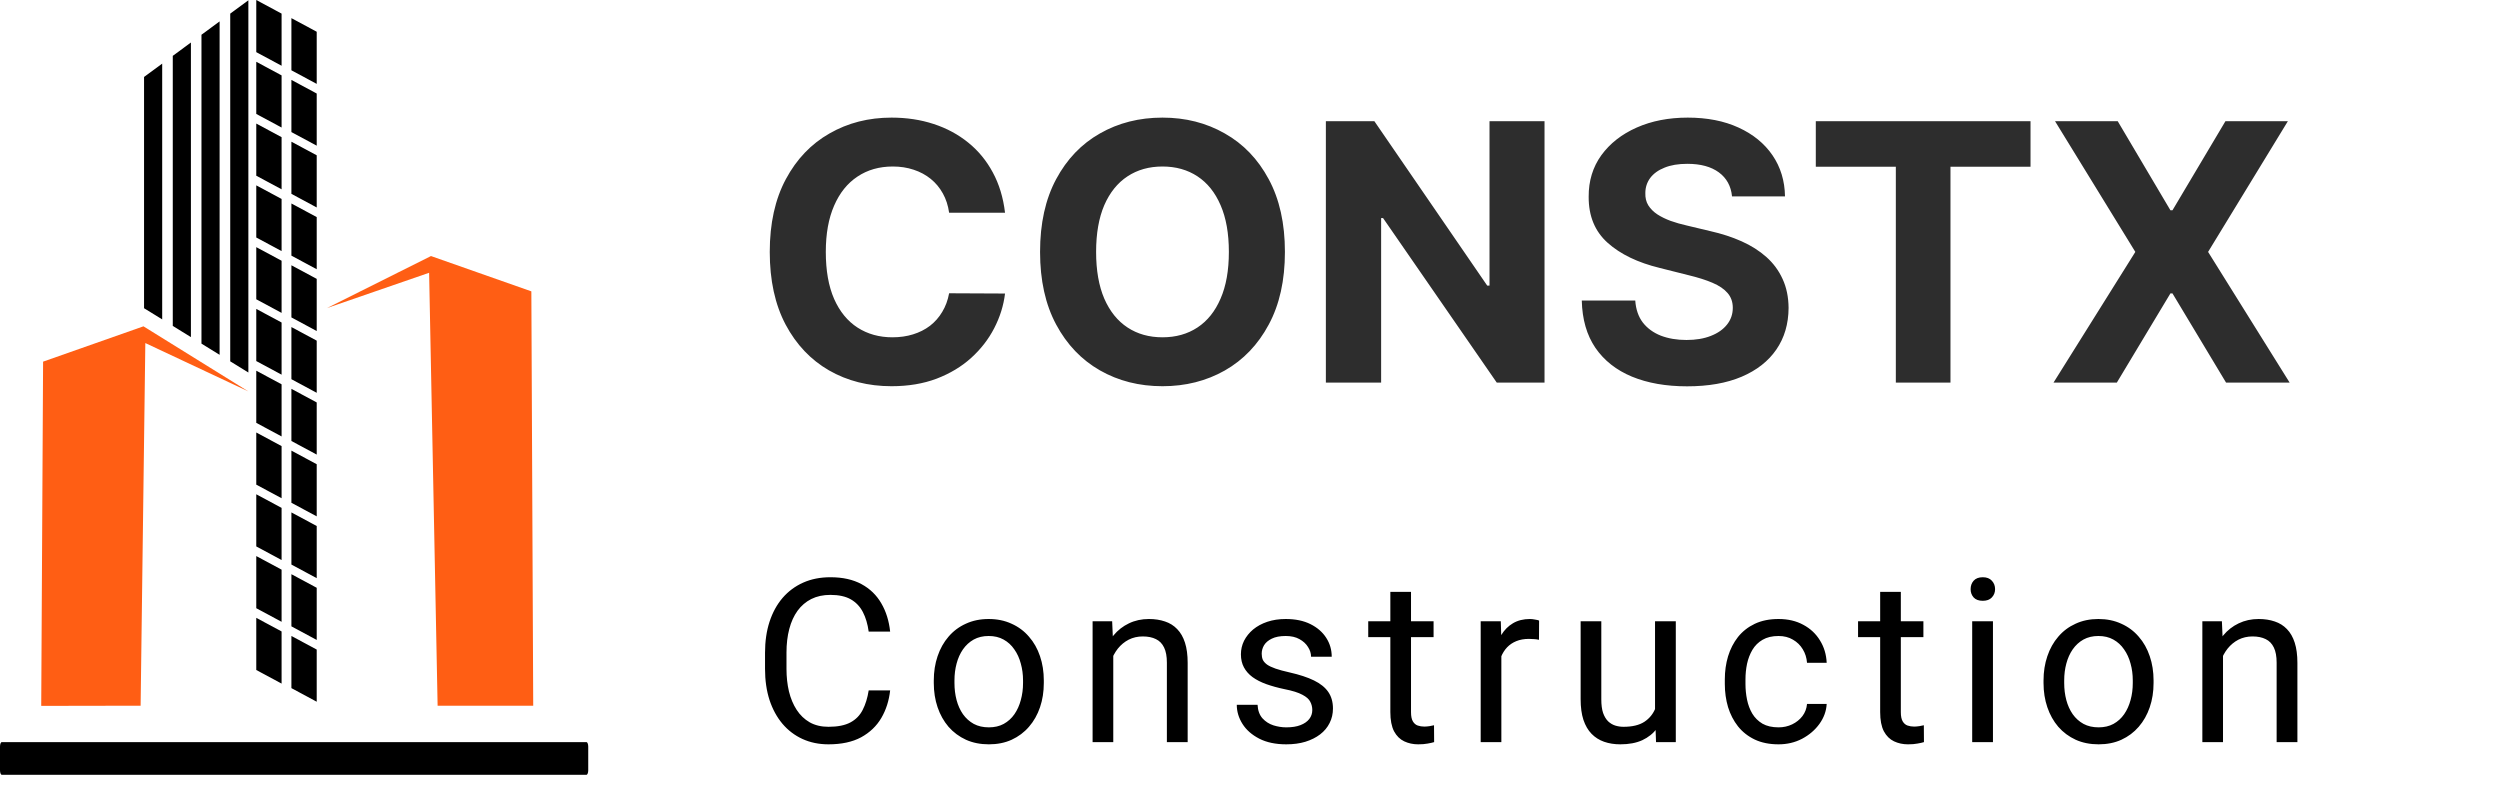
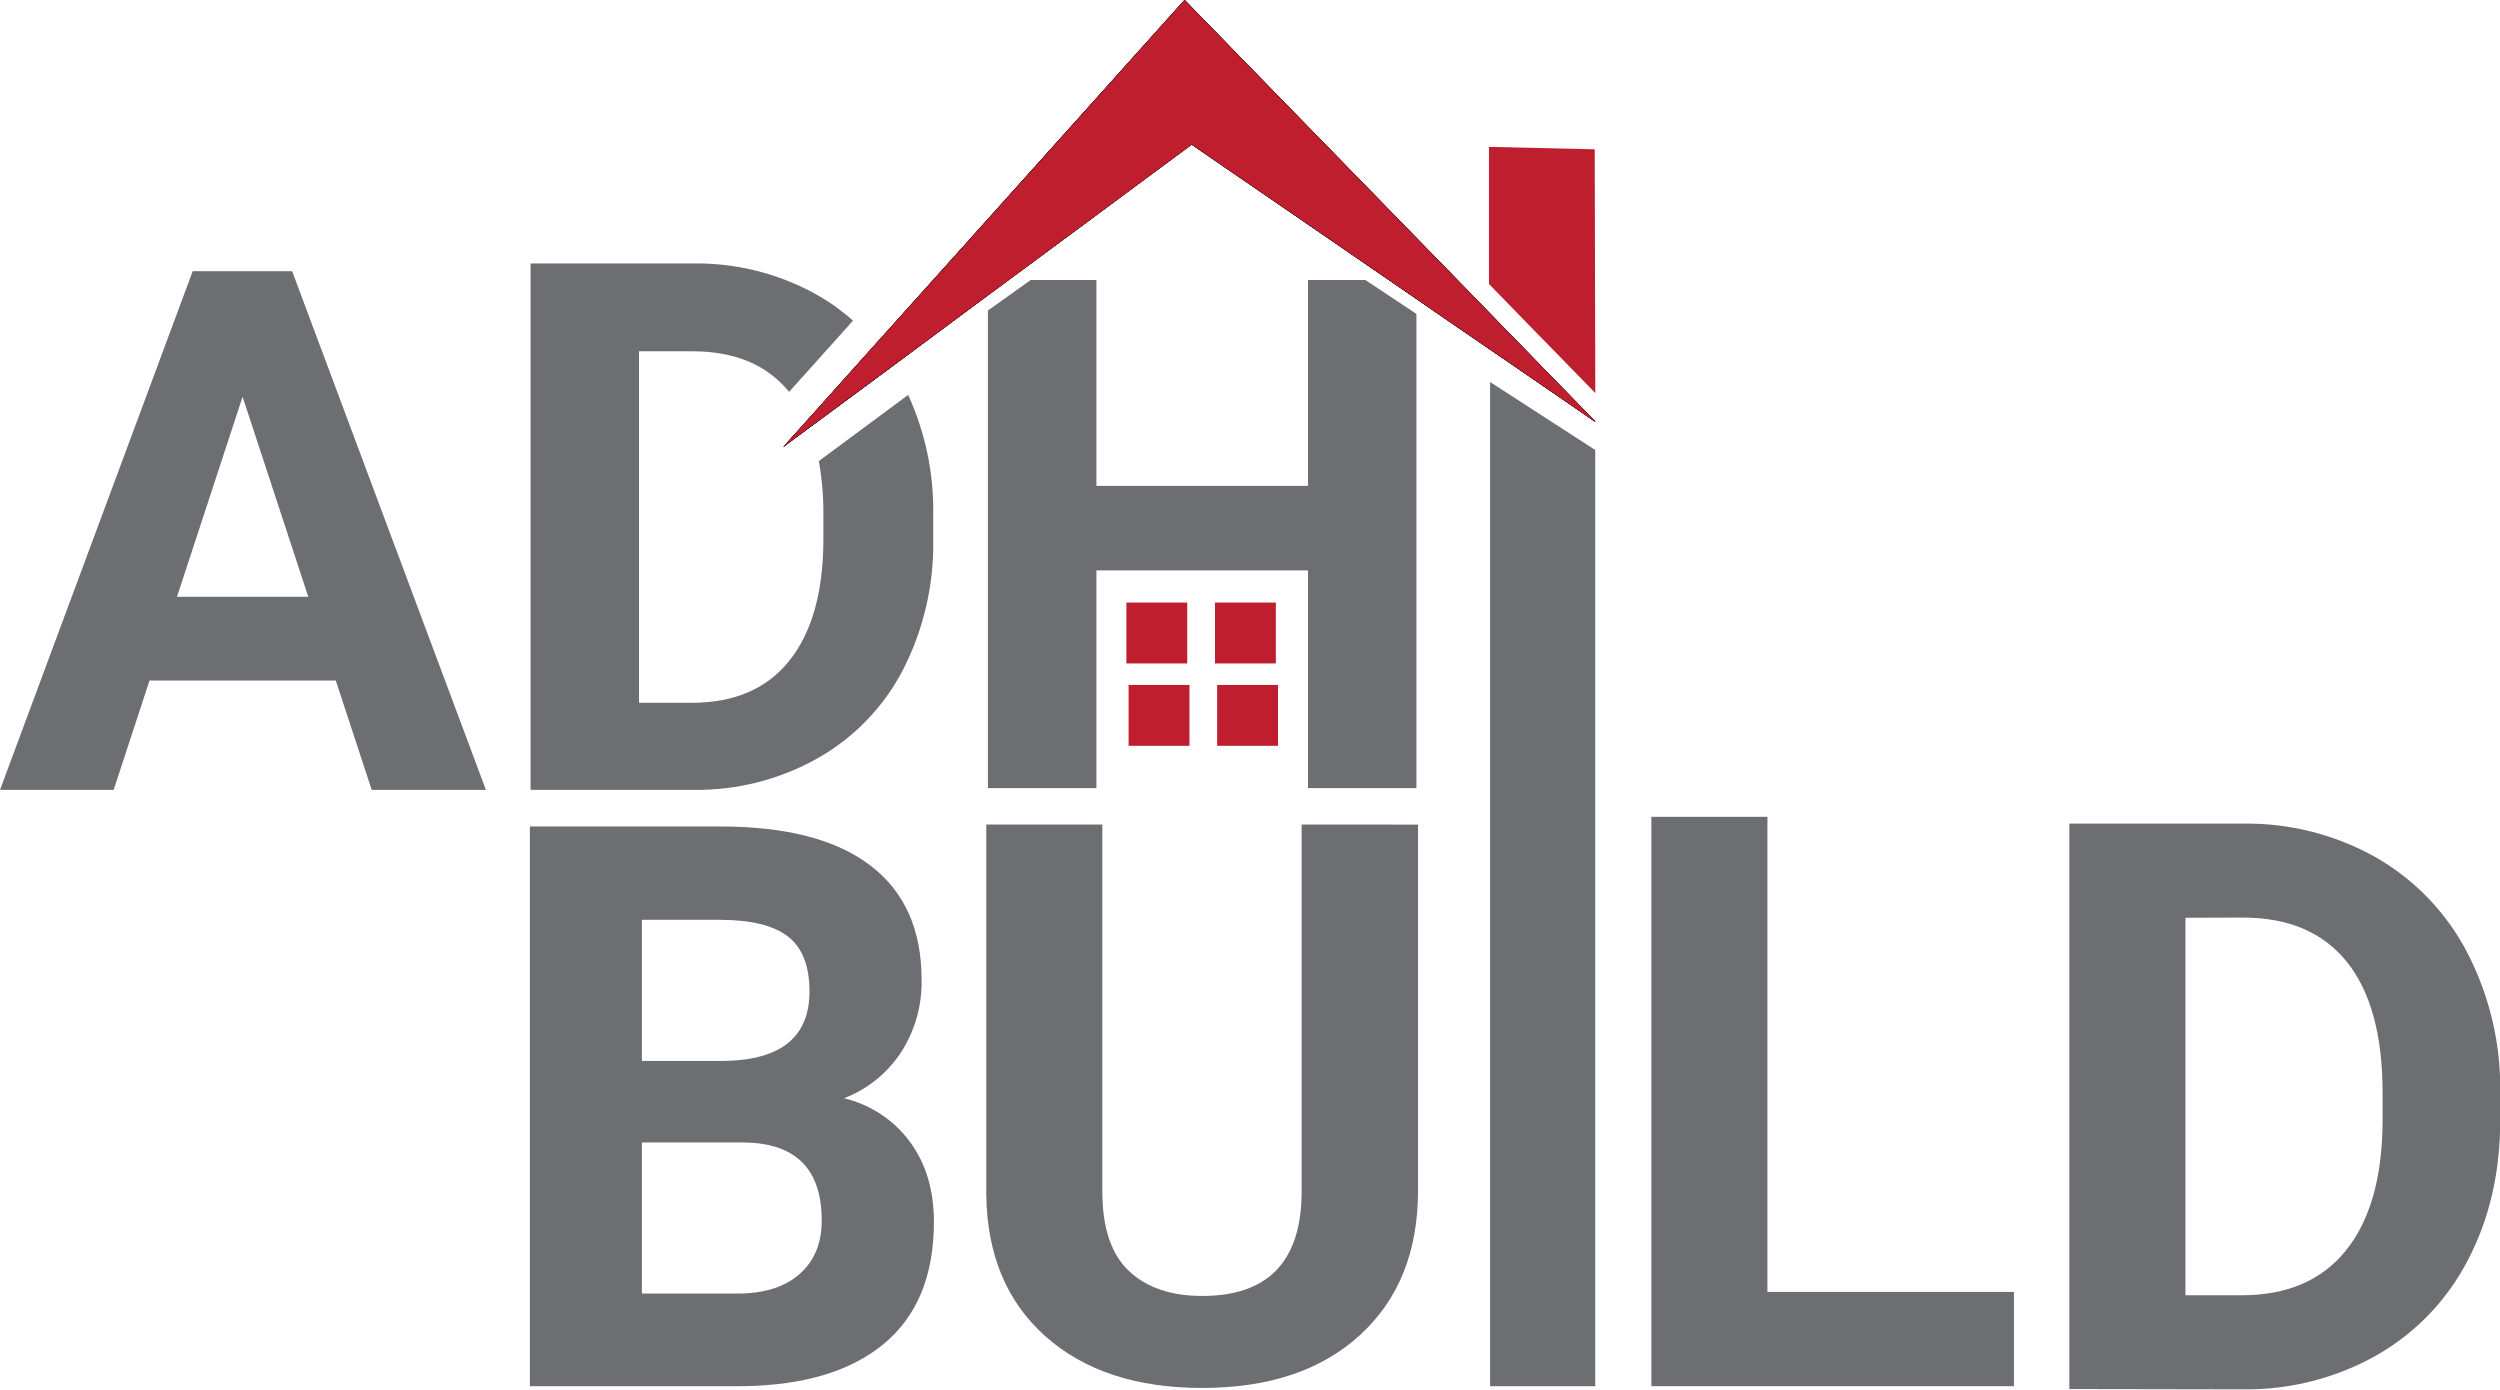
- <svg xmlns="http://www.w3.org/2000/svg" width="153" height="49" viewBox="0 0 153 49" fill="none">
-   <path d="M8.816 4.71V18.863L9.926 19.547V3.894L8.816 4.71Z" fill="black" />
-   <path d="M10.574 3.418V19.947L11.684 20.631V2.602L10.574 3.418Z" fill="black" />
-   <path d="M12.33 2.126V21.03L13.44 21.715V1.31L12.33 2.126Z" fill="black" />
-   <path d="M14.09 0.834V22.114L15.2 22.798V0.018L14.09 0.834Z" fill="black" />
-   <path d="M20.006 18.855L26.376 15.67L32.519 17.831L32.633 43.189H26.782L26.262 16.694L20.006 18.855Z" fill="#FF5E14" />
-   <path d="M15.199 23.955L8.78 19.971L2.637 22.133L2.523 43.2L8.606 43.189L8.894 20.995L15.199 23.955Z" fill="#FF5E14" />
-   <path d="M17.233 4.024L15.684 3.191V0L17.233 0.833V4.024Z" fill="black" />
-   <path d="M19.383 5.134L17.834 4.302V1.11L19.383 1.943V5.134Z" fill="black" />
-   <path d="M17.233 7.805L15.684 6.973V3.781L17.233 4.614V7.805Z" fill="black" />
-   <path d="M19.383 8.915L17.834 8.083V4.891L19.383 5.724V8.915Z" fill="black" />
-   <path d="M17.233 11.586L15.684 10.754V7.562L17.233 8.395V11.586Z" fill="black" />
-   <path d="M19.383 12.697L17.834 11.864V8.673L19.383 9.505V12.697Z" fill="black" />
-   <path d="M17.233 15.367L15.684 14.535V11.344L17.233 12.176V15.367Z" fill="black" />
-   <path d="M19.383 16.478L17.834 15.645V12.454L19.383 13.286V16.478Z" fill="black" />
-   <path d="M17.233 19.149L15.684 18.316V15.125L17.233 15.957V19.149Z" fill="black" />
-   <path d="M19.383 20.259L17.834 19.426V16.235L19.383 17.067V20.259Z" fill="black" />
-   <path d="M17.233 22.93L15.684 22.097V18.906L17.233 19.738V22.93Z" fill="black" />
-   <path d="M19.383 24.04L17.834 23.207V20.016L19.383 20.848V24.04Z" fill="black" />
-   <path d="M17.233 26.711L15.684 25.878V22.687L17.233 23.52V26.711Z" fill="black" />
-   <path d="M19.383 27.821L17.834 26.989V23.797L19.383 24.63V27.821Z" fill="black" />
-   <path d="M17.233 30.492L15.684 29.66V26.468L17.233 27.301V30.492Z" fill="black" />
-   <path d="M19.383 31.602L17.834 30.77V27.578L19.383 28.411V31.602Z" fill="black" />
-   <path d="M17.233 34.274L15.684 33.441V30.25L17.233 31.082V34.274Z" fill="black" />
-   <path d="M19.383 35.384L17.834 34.551V31.36L19.383 32.192V35.384Z" fill="black" />
-   <path d="M17.233 38.055L15.684 37.222V34.031L17.233 34.863V38.055Z" fill="black" />
-   <path d="M19.383 39.165L17.834 38.332V35.141L19.383 35.973V39.165Z" fill="black" />
-   <path d="M17.233 41.836L15.684 41.004V37.812L17.233 38.645V41.836Z" fill="black" />
-   <path d="M19.383 42.946L17.834 42.113V38.922L19.383 39.754V42.946Z" fill="black" />
-   <path d="M35.891 47.417H0.109C0.049 47.417 0 47.294 0 47.142V45.692C0 45.54 0.049 45.417 0.109 45.417H35.891C35.951 45.417 36 45.54 36 45.692V47.142C36 47.294 35.951 47.417 35.891 47.417Z" fill="black" />
-   <path d="M61.508 13.018H58.086C58.023 12.576 57.896 12.182 57.703 11.839C57.51 11.49 57.263 11.193 56.961 10.948C56.659 10.703 56.31 10.516 55.914 10.386C55.523 10.255 55.099 10.19 54.641 10.19C53.812 10.19 53.091 10.396 52.477 10.807C51.862 11.214 51.385 11.807 51.047 12.589C50.708 13.365 50.539 14.307 50.539 15.417C50.539 16.557 50.708 17.516 51.047 18.292C51.391 19.068 51.87 19.654 52.484 20.05C53.099 20.445 53.81 20.643 54.617 20.643C55.07 20.643 55.49 20.583 55.875 20.464C56.266 20.344 56.612 20.169 56.914 19.94C57.216 19.706 57.466 19.422 57.664 19.089C57.867 18.755 58.008 18.375 58.086 17.948L61.508 17.964C61.419 18.698 61.198 19.406 60.844 20.089C60.495 20.766 60.023 21.372 59.43 21.909C58.841 22.44 58.138 22.862 57.32 23.175C56.508 23.482 55.589 23.636 54.562 23.636C53.135 23.636 51.859 23.313 50.734 22.667C49.615 22.021 48.729 21.086 48.078 19.862C47.432 18.638 47.109 17.156 47.109 15.417C47.109 13.672 47.438 12.188 48.094 10.964C48.75 9.74 49.641 8.807 50.766 8.167C51.891 7.521 53.156 7.198 54.562 7.198C55.49 7.198 56.349 7.328 57.141 7.589C57.938 7.849 58.643 8.229 59.258 8.729C59.872 9.224 60.372 9.831 60.758 10.55C61.148 11.268 61.398 12.091 61.508 13.018ZM78.637 15.417C78.637 17.162 78.306 18.646 77.644 19.87C76.988 21.094 76.092 22.029 74.957 22.675C73.827 23.315 72.556 23.636 71.144 23.636C69.723 23.636 68.447 23.313 67.316 22.667C66.186 22.021 65.293 21.086 64.637 19.862C63.98 18.638 63.652 17.156 63.652 15.417C63.652 13.672 63.98 12.188 64.637 10.964C65.293 9.74 66.186 8.807 67.316 8.167C68.447 7.521 69.723 7.198 71.144 7.198C72.556 7.198 73.827 7.521 74.957 8.167C76.092 8.807 76.988 9.74 77.644 10.964C78.306 12.188 78.637 13.672 78.637 15.417ZM75.207 15.417C75.207 14.287 75.038 13.333 74.699 12.557C74.366 11.781 73.894 11.193 73.285 10.792C72.676 10.391 71.962 10.19 71.144 10.19C70.327 10.19 69.613 10.391 69.004 10.792C68.394 11.193 67.921 11.781 67.582 12.557C67.249 13.333 67.082 14.287 67.082 15.417C67.082 16.547 67.249 17.5 67.582 18.276C67.921 19.052 68.394 19.641 69.004 20.042C69.613 20.443 70.327 20.643 71.144 20.643C71.962 20.643 72.676 20.443 73.285 20.042C73.894 19.641 74.366 19.052 74.699 18.276C75.038 17.5 75.207 16.547 75.207 15.417ZM94.525 7.417V23.417H91.603L84.643 13.346H84.525V23.417H81.143V7.417H84.111L91.018 17.479H91.158V7.417H94.525ZM106 12.018C105.938 11.388 105.669 10.899 105.195 10.55C104.721 10.201 104.078 10.026 103.266 10.026C102.714 10.026 102.247 10.104 101.867 10.261C101.487 10.412 101.195 10.623 100.992 10.893C100.794 11.164 100.695 11.471 100.695 11.815C100.685 12.102 100.745 12.352 100.875 12.565C101.01 12.779 101.195 12.964 101.43 13.12C101.664 13.271 101.935 13.404 102.242 13.518C102.549 13.628 102.878 13.721 103.227 13.8L104.664 14.143C105.362 14.3 106.003 14.508 106.586 14.768C107.169 15.029 107.674 15.349 108.102 15.729C108.529 16.11 108.859 16.557 109.094 17.073C109.333 17.589 109.456 18.18 109.461 18.846C109.456 19.826 109.206 20.675 108.711 21.393C108.221 22.107 107.513 22.662 106.586 23.057C105.664 23.448 104.552 23.643 103.25 23.643C101.958 23.643 100.833 23.445 99.875 23.05C98.922 22.654 98.177 22.068 97.641 21.292C97.109 20.511 96.831 19.544 96.805 18.393H100.078C100.115 18.93 100.268 19.378 100.539 19.737C100.815 20.091 101.182 20.36 101.641 20.542C102.104 20.719 102.628 20.807 103.211 20.807C103.784 20.807 104.281 20.724 104.703 20.557C105.13 20.391 105.461 20.159 105.695 19.862C105.93 19.565 106.047 19.224 106.047 18.839C106.047 18.479 105.94 18.177 105.727 17.932C105.518 17.688 105.211 17.479 104.805 17.307C104.404 17.136 103.911 16.979 103.328 16.839L101.586 16.401C100.237 16.073 99.172 15.56 98.391 14.862C97.609 14.164 97.221 13.224 97.227 12.042C97.221 11.073 97.479 10.227 98 9.503C98.526 8.779 99.247 8.214 100.164 7.807C101.081 7.401 102.122 7.198 103.289 7.198C104.477 7.198 105.513 7.401 106.398 7.807C107.289 8.214 107.982 8.779 108.477 9.503C108.971 10.227 109.227 11.065 109.242 12.018H106ZM111.127 10.206V7.417H124.268V10.206H119.369V23.417H116.025V10.206H111.127ZM129.604 7.417L132.83 12.87H132.955L136.197 7.417H140.018L135.135 15.417L140.127 23.417H136.236L132.955 17.956H132.83L129.549 23.417H125.674L130.682 15.417L125.768 7.417H129.604Z" fill="#2D2D2D" />
-   <path d="M53.164 42.252H54.477C54.408 42.881 54.228 43.443 53.937 43.94C53.645 44.437 53.232 44.831 52.699 45.123C52.166 45.41 51.501 45.553 50.703 45.553C50.12 45.553 49.589 45.444 49.11 45.225C48.636 45.007 48.228 44.697 47.887 44.296C47.545 43.89 47.281 43.405 47.094 42.84C46.911 42.27 46.82 41.636 46.82 40.939V39.948C46.82 39.251 46.911 38.62 47.094 38.054C47.281 37.485 47.547 36.997 47.894 36.592C48.245 36.186 48.666 35.874 49.158 35.655C49.65 35.436 50.204 35.327 50.819 35.327C51.571 35.327 52.207 35.468 52.727 35.751C53.246 36.033 53.649 36.425 53.937 36.926C54.228 37.423 54.408 38 54.477 38.656H53.164C53.1 38.191 52.982 37.792 52.809 37.46C52.635 37.123 52.389 36.863 52.07 36.68C51.751 36.498 51.334 36.407 50.819 36.407C50.377 36.407 49.988 36.491 49.65 36.66C49.318 36.828 49.037 37.068 48.81 37.378C48.586 37.688 48.418 38.059 48.304 38.492C48.19 38.925 48.133 39.406 48.133 39.934V40.939C48.133 41.427 48.183 41.885 48.283 42.313C48.388 42.742 48.545 43.118 48.755 43.441C48.965 43.765 49.231 44.02 49.555 44.207C49.878 44.389 50.261 44.48 50.703 44.48C51.264 44.48 51.71 44.391 52.043 44.214C52.376 44.036 52.626 43.781 52.795 43.448C52.968 43.115 53.091 42.717 53.164 42.252ZM57.148 41.8V41.643C57.148 41.11 57.225 40.616 57.38 40.16C57.535 39.7 57.759 39.301 58.05 38.964C58.342 38.622 58.695 38.358 59.11 38.171C59.525 37.979 59.989 37.883 60.505 37.883C61.024 37.883 61.491 37.979 61.906 38.171C62.325 38.358 62.681 38.622 62.972 38.964C63.269 39.301 63.494 39.7 63.649 40.16C63.804 40.616 63.881 41.11 63.881 41.643V41.8C63.881 42.334 63.804 42.828 63.649 43.284C63.494 43.74 63.269 44.138 62.972 44.48C62.681 44.818 62.327 45.082 61.913 45.273C61.502 45.46 61.038 45.553 60.518 45.553C59.999 45.553 59.532 45.46 59.117 45.273C58.702 45.082 58.347 44.818 58.05 44.48C57.759 44.138 57.535 43.74 57.38 43.284C57.225 42.828 57.148 42.334 57.148 41.8ZM58.413 41.643V41.8C58.413 42.17 58.456 42.518 58.543 42.846C58.629 43.17 58.759 43.457 58.932 43.708C59.11 43.958 59.331 44.157 59.595 44.303C59.86 44.444 60.167 44.514 60.518 44.514C60.864 44.514 61.168 44.444 61.427 44.303C61.692 44.157 61.91 43.958 62.084 43.708C62.257 43.457 62.387 43.17 62.473 42.846C62.564 42.518 62.61 42.17 62.61 41.8V41.643C62.61 41.279 62.564 40.935 62.473 40.611C62.387 40.283 62.255 39.994 62.077 39.743C61.904 39.488 61.685 39.287 61.42 39.141C61.161 38.995 60.855 38.923 60.505 38.923C60.158 38.923 59.853 38.995 59.589 39.141C59.329 39.287 59.11 39.488 58.932 39.743C58.759 39.994 58.629 40.283 58.543 40.611C58.456 40.935 58.413 41.279 58.413 41.643ZM68.132 39.599V45.417H66.867V38.02H68.064L68.132 39.599ZM67.831 41.438L67.305 41.418C67.309 40.912 67.385 40.445 67.531 40.016C67.676 39.583 67.881 39.207 68.146 38.888C68.41 38.569 68.725 38.323 69.089 38.15C69.458 37.972 69.866 37.883 70.313 37.883C70.677 37.883 71.005 37.934 71.297 38.034C71.589 38.13 71.837 38.285 72.042 38.499C72.252 38.713 72.411 38.991 72.521 39.333C72.63 39.67 72.685 40.082 72.685 40.57V45.417H71.413V40.556C71.413 40.169 71.356 39.859 71.242 39.627C71.128 39.39 70.962 39.219 70.743 39.114C70.525 39.005 70.256 38.95 69.937 38.95C69.622 38.95 69.335 39.016 69.075 39.148C68.82 39.28 68.599 39.463 68.412 39.695C68.23 39.928 68.087 40.194 67.982 40.495C67.881 40.791 67.831 41.106 67.831 41.438ZM80.312 43.455C80.312 43.273 80.271 43.104 80.189 42.949C80.112 42.789 79.95 42.646 79.704 42.518C79.462 42.386 79.098 42.272 78.61 42.176C78.2 42.09 77.829 41.987 77.496 41.869C77.168 41.75 76.888 41.607 76.655 41.438C76.427 41.27 76.252 41.071 76.129 40.843C76.006 40.616 75.944 40.349 75.944 40.044C75.944 39.752 76.008 39.476 76.135 39.217C76.268 38.957 76.452 38.727 76.689 38.526C76.931 38.326 77.22 38.168 77.557 38.054C77.895 37.941 78.271 37.883 78.685 37.883C79.278 37.883 79.784 37.988 80.203 38.198C80.622 38.408 80.944 38.688 81.167 39.039C81.39 39.385 81.502 39.77 81.502 40.194H80.237C80.237 39.989 80.176 39.791 80.052 39.599C79.934 39.403 79.759 39.242 79.526 39.114C79.298 38.986 79.018 38.923 78.685 38.923C78.334 38.923 78.05 38.977 77.831 39.087C77.617 39.191 77.459 39.326 77.359 39.49C77.263 39.654 77.216 39.827 77.216 40.01C77.216 40.146 77.238 40.269 77.284 40.379C77.334 40.483 77.421 40.581 77.544 40.673C77.667 40.759 77.84 40.841 78.063 40.919C78.287 40.996 78.571 41.074 78.918 41.151C79.524 41.288 80.023 41.452 80.415 41.643C80.807 41.835 81.098 42.069 81.29 42.347C81.481 42.625 81.577 42.963 81.577 43.359C81.577 43.683 81.509 43.979 81.372 44.248C81.24 44.517 81.046 44.749 80.791 44.945C80.54 45.136 80.239 45.287 79.888 45.396C79.542 45.501 79.153 45.553 78.719 45.553C78.068 45.553 77.516 45.437 77.065 45.205C76.614 44.972 76.272 44.672 76.04 44.303C75.807 43.933 75.691 43.544 75.691 43.133H76.963C76.981 43.48 77.081 43.756 77.263 43.961C77.446 44.161 77.669 44.305 77.933 44.391C78.198 44.473 78.46 44.514 78.719 44.514C79.066 44.514 79.355 44.469 79.588 44.378C79.825 44.286 80.005 44.161 80.128 44.002C80.251 43.842 80.312 43.66 80.312 43.455ZM87.735 38.02V38.991H83.736V38.02H87.735ZM85.089 36.222H86.354V43.585C86.354 43.835 86.393 44.025 86.47 44.152C86.548 44.28 86.648 44.364 86.771 44.405C86.894 44.446 87.026 44.467 87.167 44.467C87.272 44.467 87.382 44.457 87.496 44.439C87.614 44.416 87.703 44.398 87.762 44.385L87.769 45.417C87.669 45.449 87.537 45.478 87.373 45.506C87.213 45.538 87.019 45.553 86.791 45.553C86.481 45.553 86.197 45.492 85.937 45.369C85.677 45.246 85.47 45.041 85.315 44.754C85.165 44.462 85.089 44.07 85.089 43.578V36.222ZM91.883 39.182V45.417H90.618V38.02H91.849L91.883 39.182ZM94.193 37.979L94.186 39.155C94.082 39.132 93.981 39.119 93.886 39.114C93.795 39.105 93.69 39.1 93.571 39.1C93.28 39.1 93.022 39.146 92.799 39.237C92.576 39.328 92.386 39.456 92.231 39.62C92.076 39.784 91.954 39.98 91.862 40.208C91.776 40.431 91.719 40.677 91.691 40.946L91.336 41.151C91.336 40.705 91.379 40.285 91.466 39.893C91.557 39.501 91.696 39.155 91.883 38.854C92.07 38.549 92.307 38.312 92.594 38.143C92.885 37.97 93.232 37.883 93.633 37.883C93.724 37.883 93.829 37.895 93.947 37.918C94.066 37.936 94.148 37.956 94.193 37.979ZM101.288 43.708V38.02H102.559V45.417H101.349L101.288 43.708ZM101.527 42.149L102.053 42.136C102.053 42.628 102.001 43.083 101.896 43.503C101.796 43.917 101.632 44.277 101.404 44.583C101.176 44.888 100.878 45.127 100.508 45.3C100.139 45.469 99.69 45.553 99.162 45.553C98.802 45.553 98.471 45.501 98.171 45.396C97.874 45.291 97.619 45.13 97.405 44.911C97.191 44.692 97.024 44.407 96.906 44.056C96.792 43.706 96.735 43.284 96.735 42.792V38.02H98V42.805C98 43.138 98.036 43.414 98.109 43.633C98.186 43.847 98.289 44.018 98.417 44.145C98.549 44.268 98.695 44.355 98.854 44.405C99.018 44.455 99.187 44.48 99.36 44.48C99.898 44.48 100.324 44.378 100.638 44.173C100.953 43.963 101.178 43.683 101.315 43.332C101.456 42.976 101.527 42.582 101.527 42.149ZM108.847 44.514C109.148 44.514 109.426 44.453 109.681 44.33C109.936 44.207 110.146 44.038 110.31 43.824C110.474 43.605 110.567 43.357 110.59 43.079H111.793C111.77 43.516 111.622 43.924 111.349 44.303C111.08 44.676 110.727 44.979 110.289 45.212C109.852 45.44 109.371 45.553 108.847 45.553C108.291 45.553 107.806 45.456 107.391 45.26C106.981 45.064 106.639 44.795 106.365 44.453C106.097 44.111 105.894 43.719 105.757 43.277C105.625 42.831 105.559 42.359 105.559 41.862V41.575C105.559 41.078 105.625 40.609 105.757 40.167C105.894 39.72 106.097 39.326 106.365 38.984C106.639 38.642 106.981 38.373 107.391 38.178C107.806 37.981 108.291 37.883 108.847 37.883C109.426 37.883 109.932 38.002 110.364 38.239C110.797 38.471 111.137 38.79 111.383 39.196C111.634 39.597 111.77 40.053 111.793 40.563H110.59C110.567 40.258 110.481 39.982 110.33 39.736C110.184 39.49 109.984 39.294 109.729 39.148C109.478 38.998 109.184 38.923 108.847 38.923C108.46 38.923 108.134 39 107.869 39.155C107.61 39.305 107.402 39.511 107.247 39.77C107.097 40.026 106.987 40.31 106.919 40.625C106.855 40.935 106.823 41.251 106.823 41.575V41.862C106.823 42.186 106.855 42.505 106.919 42.819C106.983 43.133 107.09 43.418 107.24 43.674C107.395 43.929 107.603 44.134 107.862 44.289C108.127 44.439 108.455 44.514 108.847 44.514ZM117.712 38.02V38.991H113.713V38.02H117.712ZM115.066 36.222H116.331V43.585C116.331 43.835 116.37 44.025 116.447 44.152C116.525 44.28 116.625 44.364 116.748 44.405C116.871 44.446 117.003 44.467 117.144 44.467C117.249 44.467 117.359 44.457 117.472 44.439C117.591 44.416 117.68 44.398 117.739 44.385L117.746 45.417C117.646 45.449 117.513 45.478 117.349 45.506C117.19 45.538 116.996 45.553 116.768 45.553C116.458 45.553 116.174 45.492 115.914 45.369C115.654 45.246 115.447 45.041 115.292 44.754C115.141 44.462 115.066 44.07 115.066 43.578V36.222ZM121.969 38.02V45.417H120.698V38.02H121.969ZM120.602 36.058C120.602 35.853 120.663 35.68 120.787 35.539C120.914 35.398 121.101 35.327 121.347 35.327C121.589 35.327 121.773 35.398 121.901 35.539C122.033 35.68 122.099 35.853 122.099 36.058C122.099 36.254 122.033 36.423 121.901 36.564C121.773 36.701 121.589 36.769 121.347 36.769C121.101 36.769 120.914 36.701 120.787 36.564C120.663 36.423 120.602 36.254 120.602 36.058ZM125.064 41.8V41.643C125.064 41.11 125.142 40.616 125.297 40.16C125.452 39.7 125.675 39.301 125.967 38.964C126.258 38.622 126.612 38.358 127.026 38.171C127.441 37.979 127.906 37.883 128.421 37.883C128.94 37.883 129.408 37.979 129.822 38.171C130.242 38.358 130.597 38.622 130.889 38.964C131.185 39.301 131.41 39.7 131.565 40.16C131.72 40.616 131.798 41.11 131.798 41.643V41.8C131.798 42.334 131.72 42.828 131.565 43.284C131.41 43.74 131.185 44.138 130.889 44.48C130.597 44.818 130.244 45.082 129.829 45.273C129.419 45.46 128.954 45.553 128.435 45.553C127.915 45.553 127.448 45.46 127.033 45.273C126.618 45.082 126.263 44.818 125.967 44.48C125.675 44.138 125.452 43.74 125.297 43.284C125.142 42.828 125.064 42.334 125.064 41.8ZM126.329 41.643V41.8C126.329 42.17 126.372 42.518 126.459 42.846C126.546 43.17 126.675 43.457 126.849 43.708C127.026 43.958 127.247 44.157 127.512 44.303C127.776 44.444 128.084 44.514 128.435 44.514C128.781 44.514 129.084 44.444 129.344 44.303C129.608 44.157 129.827 43.958 130 43.708C130.173 43.457 130.303 43.17 130.39 42.846C130.481 42.518 130.526 42.17 130.526 41.8V41.643C130.526 41.279 130.481 40.935 130.39 40.611C130.303 40.283 130.171 39.994 129.993 39.743C129.82 39.488 129.601 39.287 129.337 39.141C129.077 38.995 128.772 38.923 128.421 38.923C128.075 38.923 127.769 38.995 127.505 39.141C127.245 39.287 127.026 39.488 126.849 39.743C126.675 39.994 126.546 40.283 126.459 40.611C126.372 40.935 126.329 41.279 126.329 41.643ZM136.048 39.599V45.417H134.784V38.02H135.98L136.048 39.599ZM135.748 41.438L135.221 41.418C135.226 40.912 135.301 40.445 135.447 40.016C135.593 39.583 135.798 39.207 136.062 38.888C136.326 38.569 136.641 38.323 137.005 38.15C137.375 37.972 137.782 37.883 138.229 37.883C138.594 37.883 138.922 37.934 139.213 38.034C139.505 38.13 139.754 38.285 139.959 38.499C140.168 38.713 140.328 38.991 140.437 39.333C140.546 39.67 140.601 40.082 140.601 40.57V45.417H139.33V40.556C139.33 40.169 139.273 39.859 139.159 39.627C139.045 39.39 138.879 39.219 138.66 39.114C138.441 39.005 138.172 38.95 137.853 38.95C137.539 38.95 137.252 39.016 136.992 39.148C136.737 39.28 136.516 39.463 136.329 39.695C136.146 39.928 136.003 40.194 135.898 40.495C135.798 40.791 135.748 41.106 135.748 41.438Z" fill="black" />
+ <svg xmlns="http://www.w3.org/2000/svg" id="Layer_1" data-name="Layer 1" viewBox="0 0 498.65 277.06">
+   <defs>
+     <style>.cls-1{fill:none;}.cls-2{clip-path:url(#clip-path);}.cls-3{fill:#6d6e72;}.cls-4{fill:#bf1e2e;}</style>
+     <clipPath id="clip-path" transform="translate(-28.86 -31.39)">
+       <rect class="cls-1" width="548.45" height="339.08" />
+     </clipPath>
+   </defs>
+   <g class="cls-2">
+     <path class="cls-3" d="M203.53,100l-13.77,15.36a10.2,10.2,0,0,1,.55,1.32l16.49-12.19a36.77,36.77,0,0,0-3.27-4.49M210,110.16l-17.82,13.2a56.28,56.28,0,0,1,.91,10.64v5.53c-.1,10.31-2.4,18.2-6.86,23.73s-10.93,8.31-19.4,8.31H156.32V101.46H167c8.41,0,14.85,2.69,19.25,8.09L199,95.35a41.3,41.3,0,0,0-7.21-5.17A49.08,49.08,0,0,0,167,83.94H134.69v105h32.53A49.1,49.1,0,0,0,192,182.6a43,43,0,0,0,17-17.66,55,55,0,0,0,6-26.06v-4.82a55.25,55.25,0,0,0-5-23.9" transform="translate(-28.86 -31.39)" />
+     <polygon class="cls-3" points="281.36 61.84 272.34 55.85 260.89 55.85 260.89 96.91 218.69 96.91 218.69 55.85 205.59 55.85 197.18 61.84 197.05 61.93 197.05 157.2 218.69 157.2 218.69 113.77 260.89 113.77 260.89 157.2 282.52 157.2 282.52 62.62 281.36 61.84" />
+     <path class="cls-3" d="M134.55,307.88V196.24h38q19.72,0,29.93,7.79t10.2,22.8a25.72,25.72,0,0,1-4.1,14.46,23.76,23.76,0,0,1-11.39,9.16,22.89,22.89,0,0,1,13.15,8.66q4.8,6.52,4.8,15.95,0,16.1-10,24.38t-28.44,8.44ZM156.89,243h16.53q16.91-.3,16.9-13.87,0-7.6-4.28-10.93t-13.51-3.34H156.89Zm0,16.26V289.4H176c5.27,0,9.37-1.29,12.33-3.88s4.43-6.14,4.43-10.69q0-15.33-15.41-15.56Z" transform="translate(-28.86 -31.39)" />
+     <path class="cls-3" d="M288.48,195.85v73.78q-.3,20.25-19.84,20.25-9.33,0-14.62-5T248.73,269V195.85H225.58v73.86q.24,17.94,11.81,28.23t31.25,10.29q20,0,31.53-10.59t11.53-28.78v-73Z" transform="translate(-28.86 -31.39)" />
+     <polygon class="cls-3" points="352.53 257.69 401.7 257.69 401.7 276.49 329.38 276.49 329.38 162.92 352.53 162.92 352.53 257.69" />
+     <path class="cls-3" d="M441.61,308.45V195.67h34.58a52.43,52.43,0,0,1,26.51,6.7A46.66,46.66,0,0,1,521,221.43a58.94,58.94,0,0,1,6.56,28.07v5.19q0,15.74-6.44,28a46.27,46.27,0,0,1-18.18,19,52.85,52.85,0,0,1-26.47,6.82Zm23.16-94v75.29H476q13.57,0,20.76-8.91t7.33-25.48v-6q0-17.2-7.1-26.07t-20.76-8.87Z" transform="translate(-28.86 -31.39)" />
+     <rect class="cls-4" x="224.67" y="120.19" width="12.14" height="12.14" />
+     <rect class="cls-4" x="242.34" y="120.19" width="12.14" height="12.14" />
+     <rect class="cls-4" x="225.11" y="136.62" width="12.14" height="12.14" />
+     <rect class="cls-4" x="242.77" y="136.62" width="12.14" height="12.14" />
+     <path d="M347,115.45,317.59,85.2l-6.47-6.63-.12-.13L284.28,51.05l-7.66-7.86-11.48-11.8-8.89,9.89-8.77,9.77-27.29,30.4L203.53,100l-13.77,15.36-3.85,4.27-.84.93,5.24-3.88,16.49-12.19L226,90.21l18.47-13.65,10.77-8,11.28-8.35,12.16,8.35L287,74.27l23.19,15.94.9.61,6.47,4.47L347,115.47l0,0" transform="translate(-28.86 -31.39)" />
+     <path d="M347,115.45l-21.1-21.68-3.14-3.24-5.21-5.33-6.47-6.63-.12-.13L284.28,51.05l-7.66-7.86-11.48-11.8-8.89,9.89-8.77,9.77-27.29,30.4L203.53,100l-13.77,15.36-3.85,4.27-.84.93,5.24-3.88,16.49-12.19L226,90.21l18.47-13.65,10.77-8,11.28-8.35,12.16,8.35L287,74.27l23.19,15.94.9.61,6.47,4.47,5.11,3.49,3.24,2.23L347,115.47l0,0" transform="translate(-28.86 -31.39)" />
+     <polygon points="318.19 84.05 318.16 84.08 318.06 84.08 312.79 80.43 300.25 71.79 297.08 69.63 297.01 69.59 293.84 67.39 293.78 67.36 288.73 63.9 282.26 59.44 281.36 58.82 258.17 42.88 249.86 37.19 237.7 28.85 226.42 37.19 215.65 45.18 197.18 58.82 177.94 73.08 161.45 85.28 156.21 89.16 157.05 88.22 160.9 83.95 174.67 68.59 191.33 50.06 218.62 19.66 227.39 9.9 236.28 0 247.76 11.8 255.42 19.66 282.14 47.05 282.26 47.18 288.73 53.81 293.78 58.99 293.94 59.15 297.01 62.32 297.08 62.38 300.25 65.65 314.8 80.56 318.19 84.05" />
+     <polygon points="318.19 84.05 318.17 84.09 318.06 84.09 312.8 80.42 300.25 71.8 297.07 69.62 297.01 69.58 293.84 67.39 293.78 67.37 293.02 66.85 288.73 63.9 282.27 59.45 281.37 58.83 258.18 42.88 249.86 37.2 237.71 28.84 226.41 37.2 215.64 45.18 197.18 58.83 177.95 73.08 161.44 85.27 156.22 89.16 157.05 88.22 160.91 83.95 174.67 68.58 191.34 50.07 218.63 19.66 227.39 9.9 236.27 0 247.77 11.79 255.43 19.66 282.13 47.05 282.27 47.17 288.73 53.82 293.02 58.21 293.78 58.99 293.94 59.15 297.01 62.32 297.07 62.38 300.25 65.65 314.79 80.56 318.19 84.05" />
+     <polygon class="cls-4" points="318.19 84.05 318.17 84.09 318.06 84.09 312.8 80.42 300.25 71.8 297.07 69.62 297.01 69.58 293.84 67.39 293.78 67.37 293.02 66.85 288.73 63.9 282.27 59.45 281.37 58.83 258.18 42.88 249.86 37.2 237.71 28.84 226.41 37.2 215.64 45.18 197.18 58.83 177.95 73.08 161.44 85.27 156.22 89.16 157.05 88.22 160.91 83.95 174.67 68.58 191.34 50.07 218.63 19.66 227.39 9.9 236.27 0 247.77 11.79 255.43 19.66 282.13 47.05 282.27 47.17 288.73 53.82 293.02 58.21 293.78 58.99 293.94 59.15 297.01 62.32 297.07 62.38 300.25 65.65 314.79 80.56 318.19 84.05" />
+     <polyline class="cls-3" points="318.19 89.76 318.19 276.49 297.21 276.49 297.21 76.19 316.37 88.58" />
+     <polygon class="cls-4" points="318.2 78.41 317.63 77.81 303.08 62.91 296.99 56.64 296.99 29.3 318.08 29.78 318.2 78.41" />
+   </g>
+   <path class="cls-3" d="M79.66,103.17,51.53,188.94H28.86L67.3,85.48H81.73Zm22.1,47.26v16.7H47.12v-16.7ZM103,188.94,74.83,103.17,72.56,85.48H87.13l38.65,103.46Z" transform="translate(-28.86 -31.39)" />
</svg>
